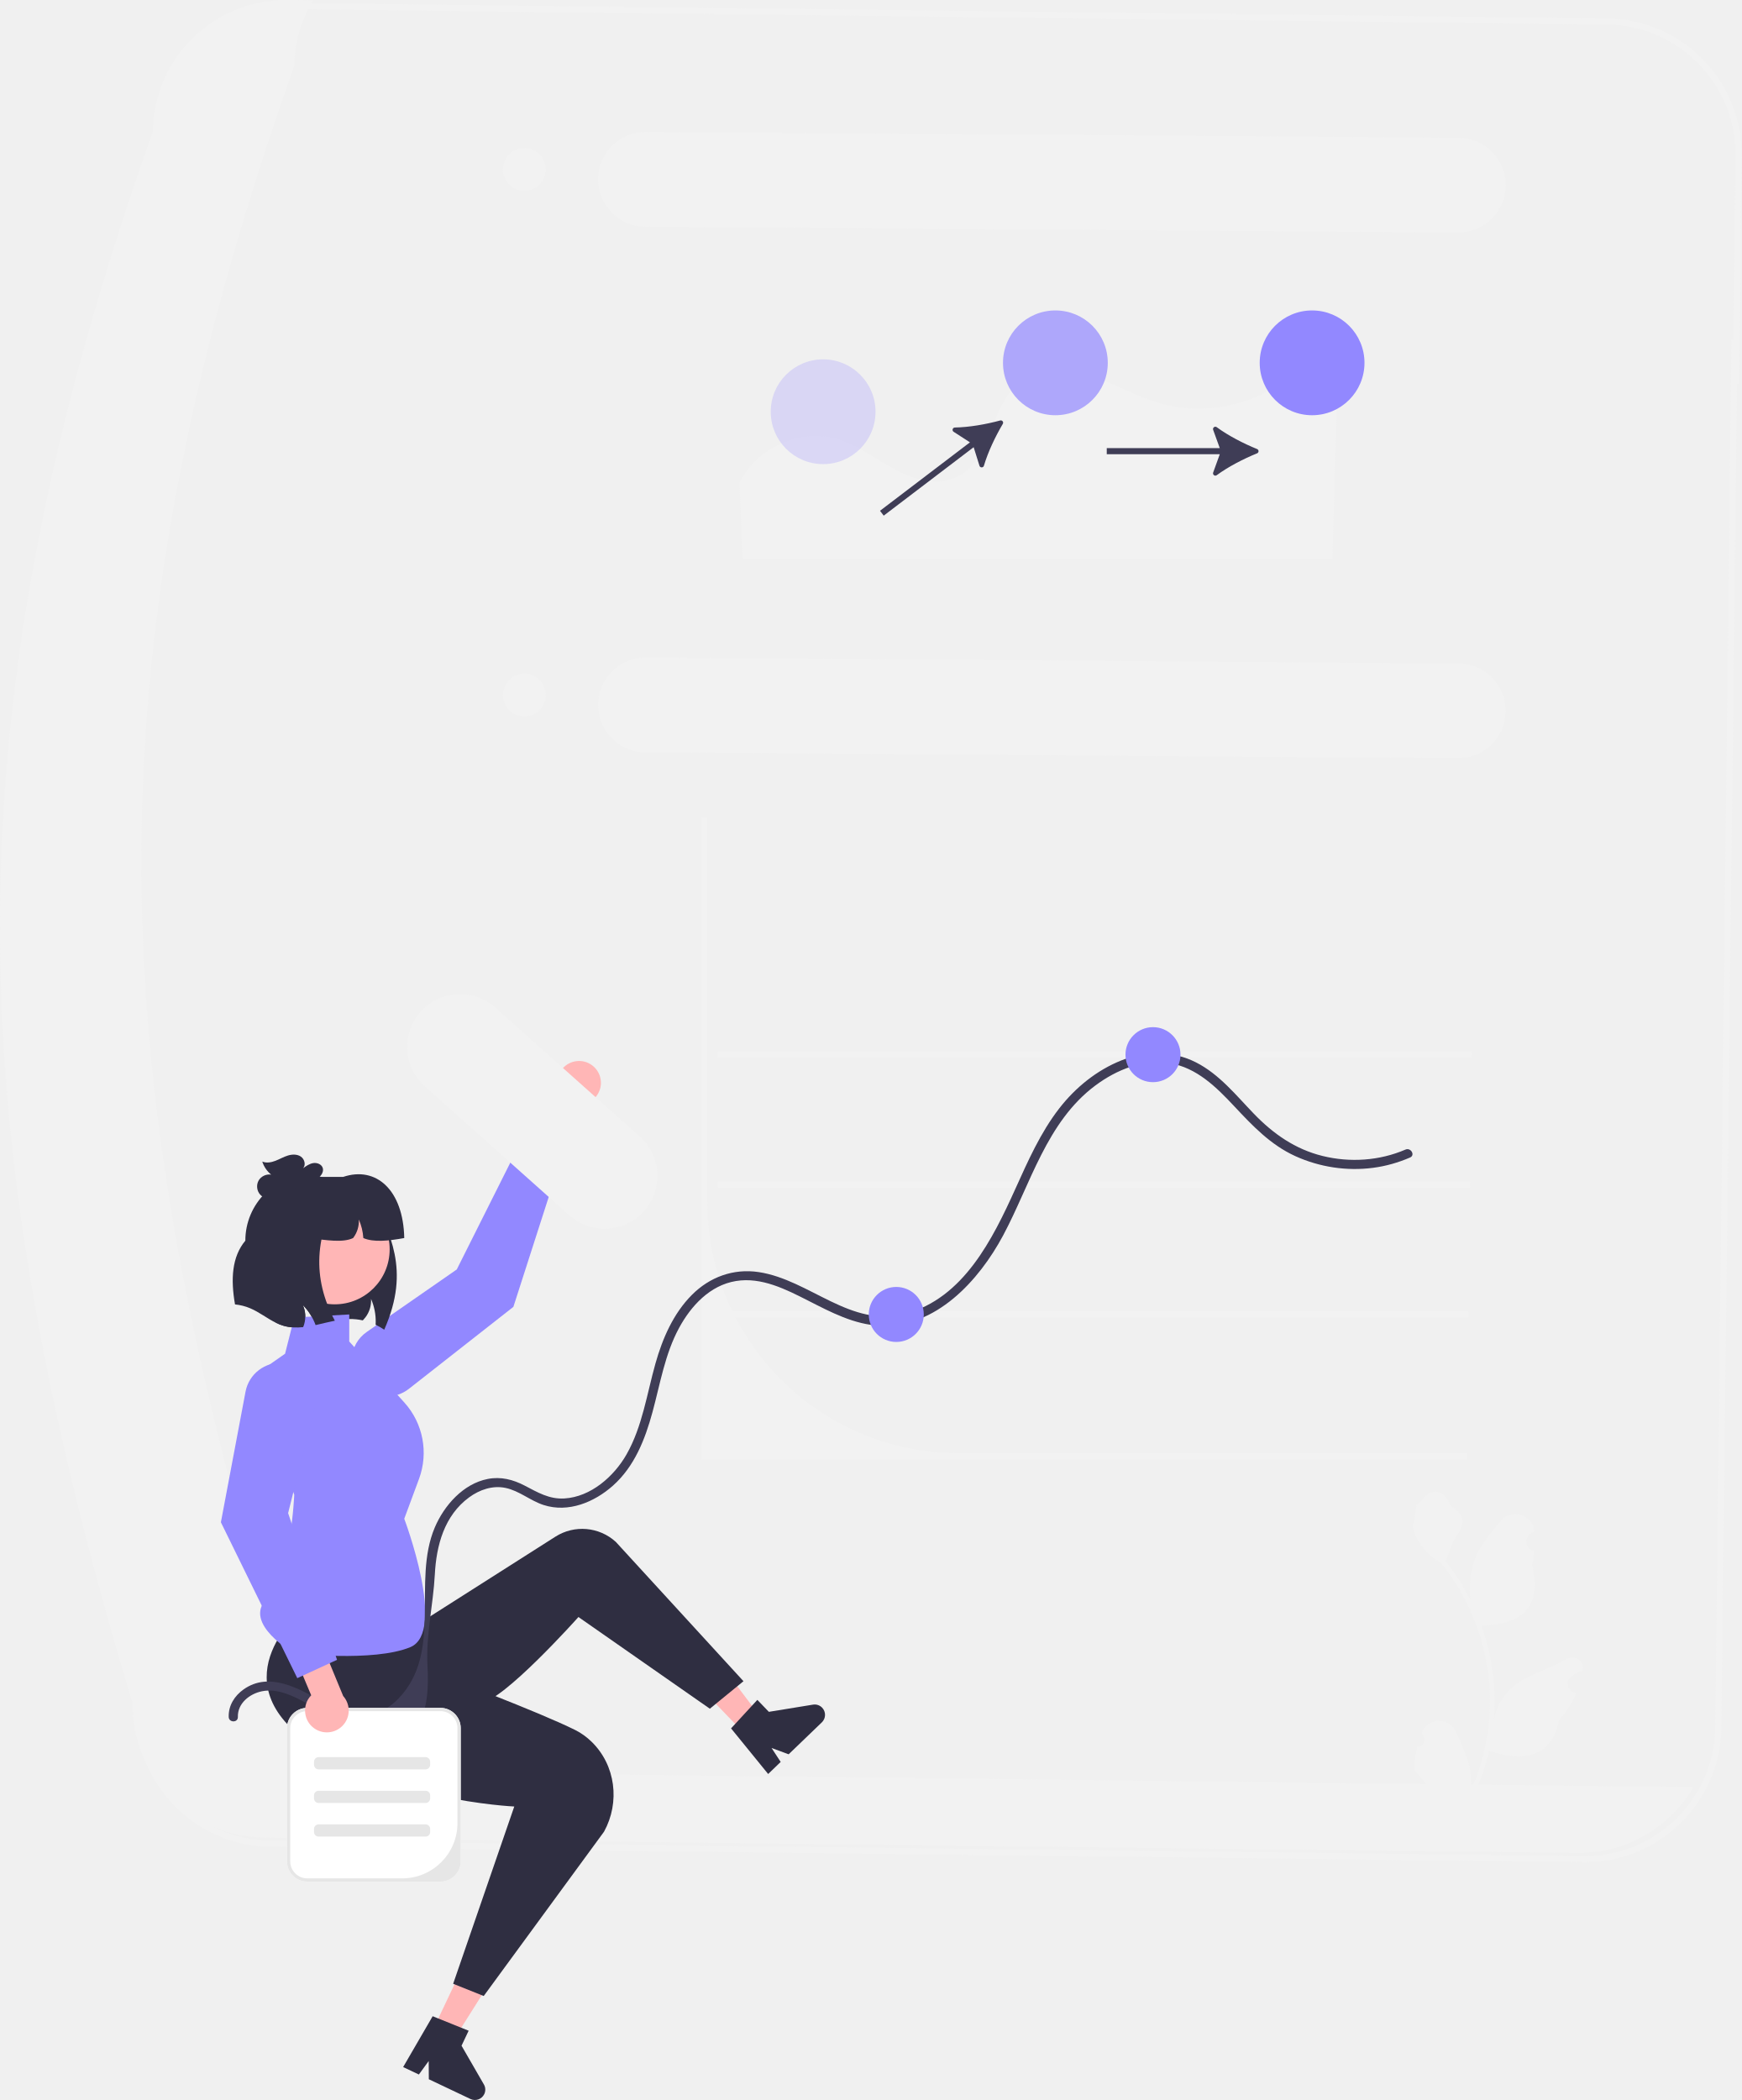
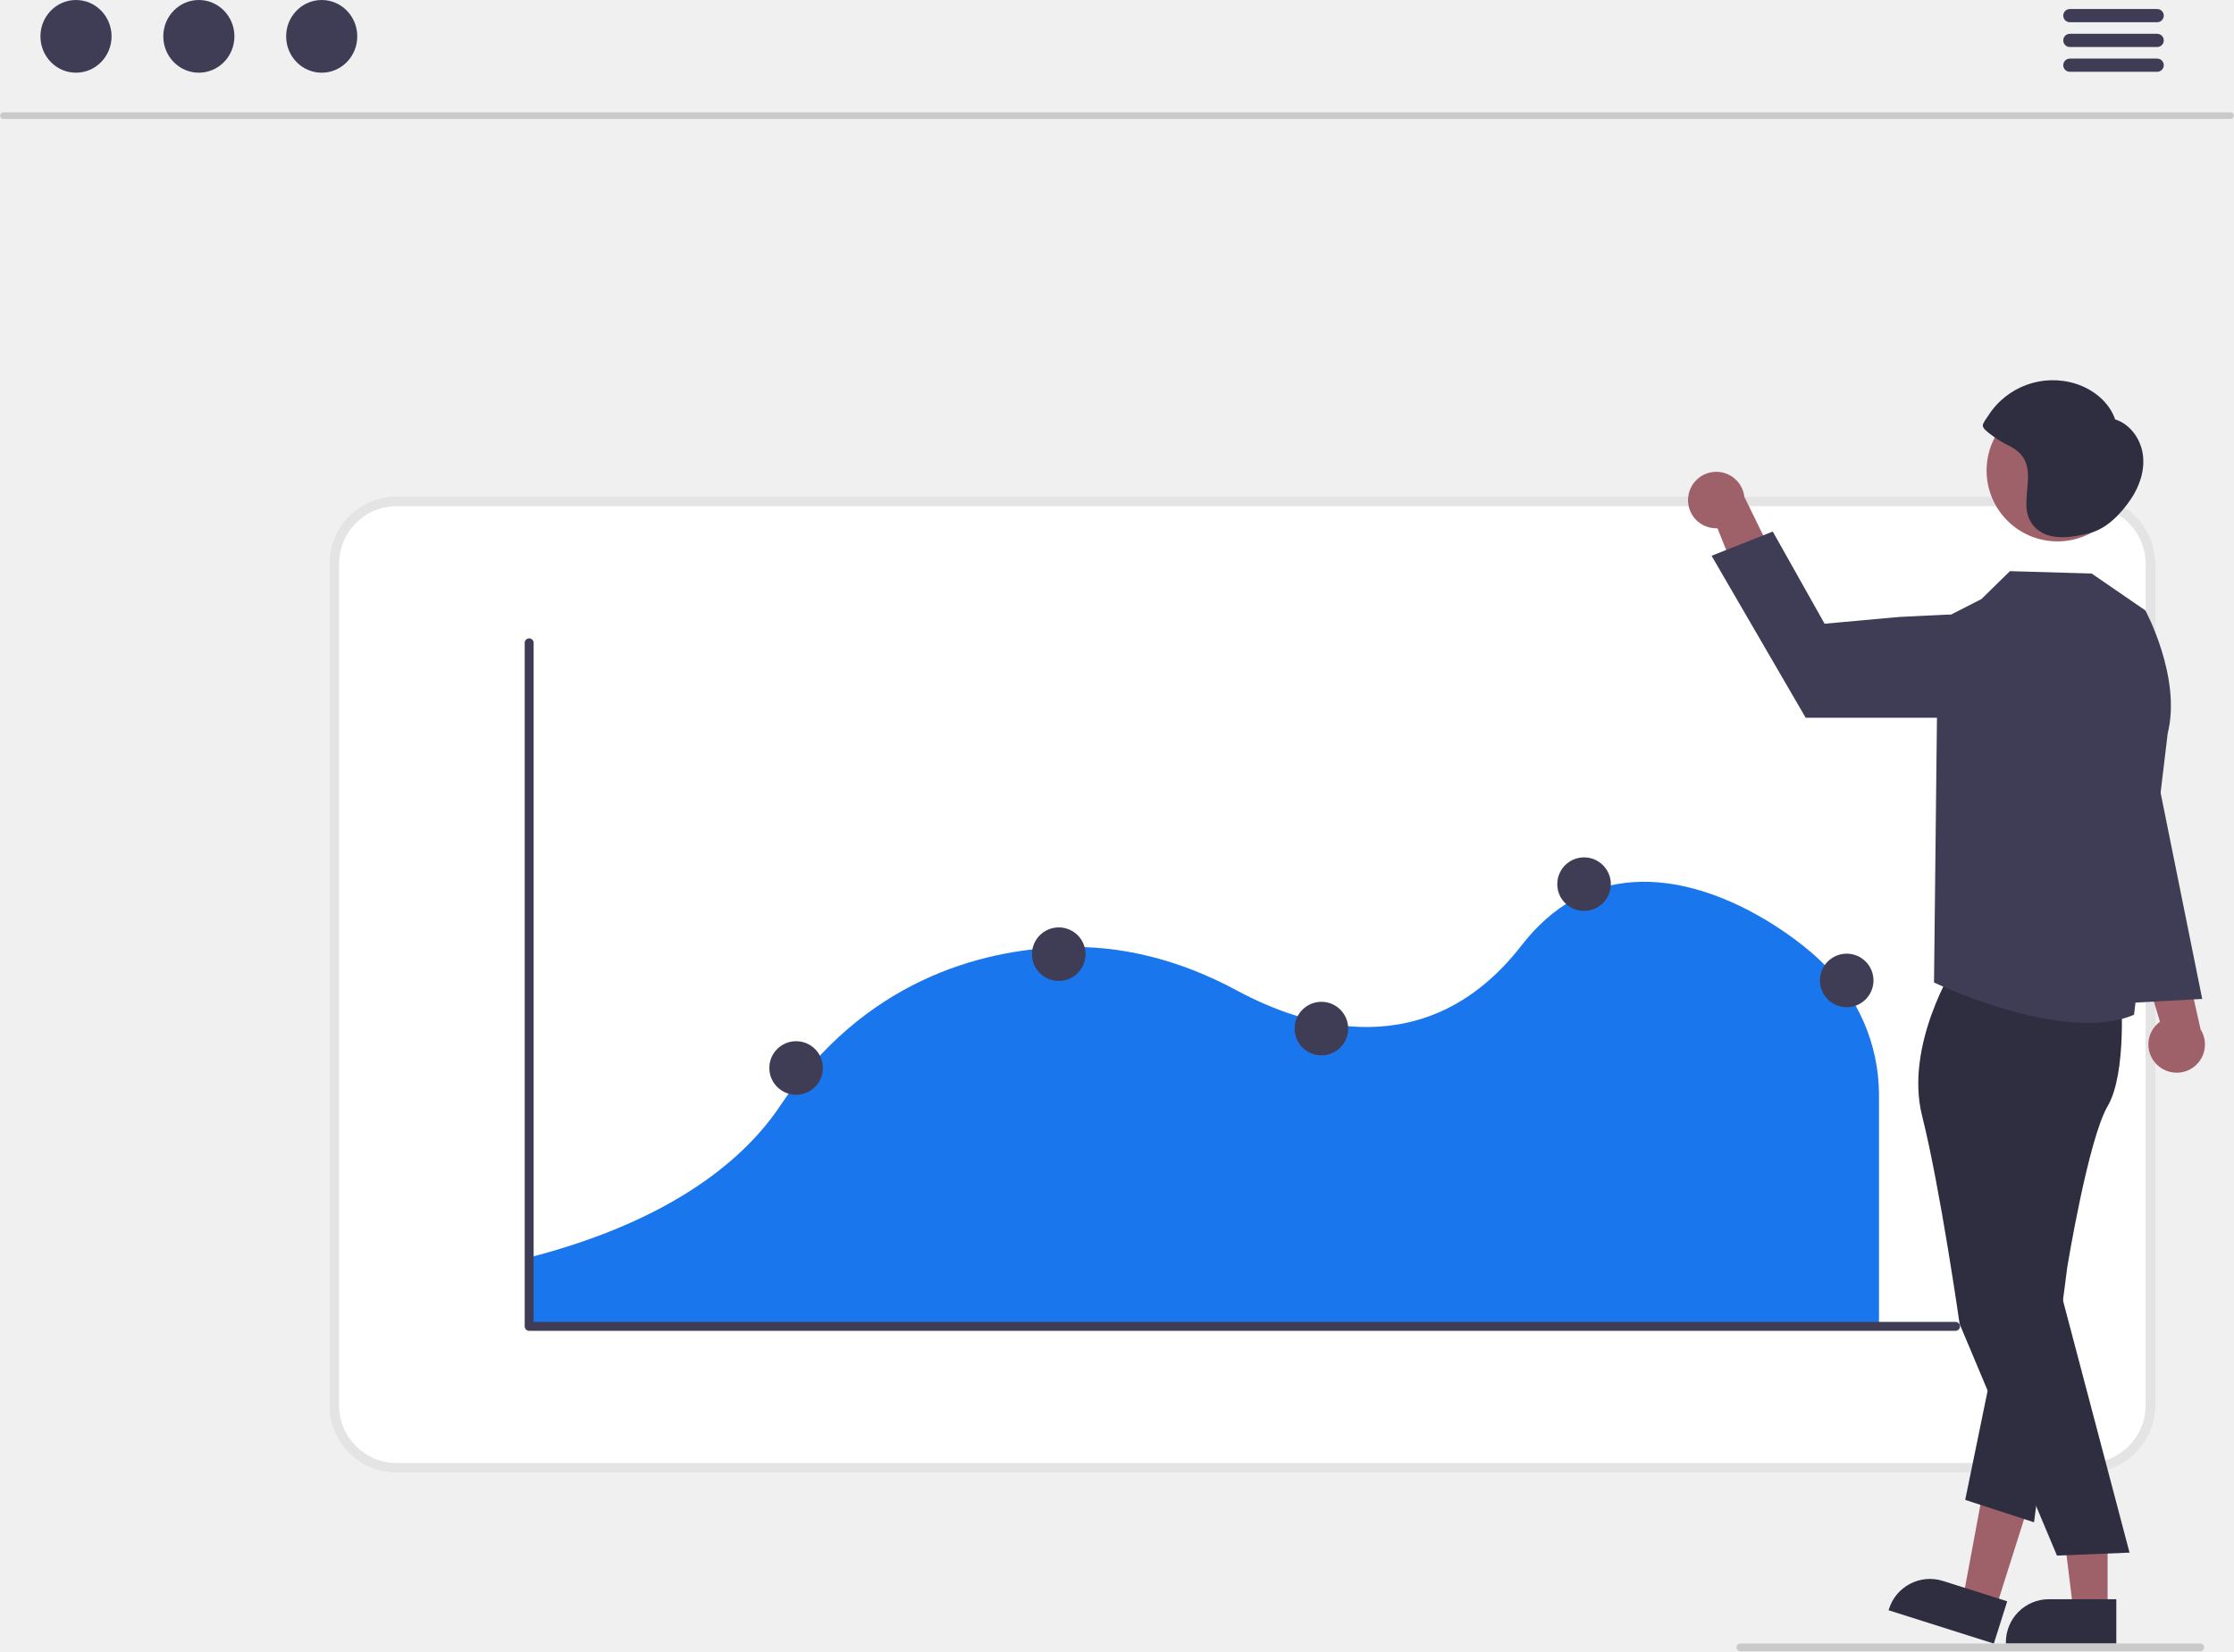
- <svg xmlns="http://www.w3.org/2000/svg" width="569.914" height="687.104">
-   <path fill="#f2f2f2" d="m518.768 609.272-.488-.003-429.96-5.02c-24.439-.316-44.122-20.41-43.95-44.827C14.015 458.73.64 379.437 1.006 302.346c.382-80.463 16.28-162.312 50.028-257.567C51.426 20.525 71.313.996 95.54.996c.157 0 .313 0 .47.002l429.962 5.03c24.494.316 44.204 20.495 43.938 44.981v.001l-.87 74.579-.647.007-5.133 439.734c-.314 24.33-20.227 43.942-44.493 43.942ZM95.54 2.996c-23.193 0-42.218 18.736-42.509 41.975l-.002.165-.055.156C-11.474 227.12-13.213 361.545 46.329 558.99l.044.146-.002.153c-.244 23.386 18.585 42.658 41.973 42.96l429.959 5.02c.155.002.31.003.466.003 23.174 0 42.192-18.73 42.492-41.966l4.74-405.84.02-1.998.55-46.405.638-.005.702-60.071c.254-23.385-18.57-42.657-41.962-42.958l-429.96-5.03c-.148-.002-.3-.003-.448-.003Z" />
-   <path fill="#f2f2f2" d="m480.571 429.078-.03 2h-245.6v-2h245.63zM481.061 386.578l-.02 2h-246.1v-2h246.12zM481.561 344.078l-.02 2h-246.6v-2h246.62z" />
-   <path fill="#f2f2f2" d="m480.021 475.478-.02 2h-250.54v-209.9l2 .02v125.61c0 12.86 2.95 25.03 8.21 35.87.33.67.66 1.34 1.01 2 13.7 26.38 41.28 44.4 73.06 44.4h166.28Z" />
-   <path fill="#f2f2f2" d="M132.582 579.828c-23.992-.308-43.207-19.977-42.954-43.97C32.488 346.38 28.91 211.637 96.282 21.539A42.954 42.954 0 0 1 102.458.102l-8.46-.1C70.005-.25 50.335 18.965 50.027 42.956c-67.373 190.099-63.795 324.842-6.654 514.319-.254 23.993 18.962 43.663 42.954 43.97l429.961 5.027a43.321 43.321 0 0 0 37.795-21.517l-421.5-4.927Z" />
-   <path fill="#ffb6b6" d="M196.557 353.239c.686 4.305-2.824 8.318-7.181 8.194l-14.461 32.593-10-1.784 17.46-38.585c.285-3.213 2.727-5.936 6.058-6.433a7.148 7.148 0 0 1 8.124 6.015Z" />
-   <path fill="#9288ff" d="M118.29 453.374a11.589 11.589 0 0 0 15.484 1.063l34.215-26.84 16.952-52.716-12.325-5.701-23.156 46.182-29.446 20.436c-5.87 4.074-6.691 12.439-1.725 17.576Z" />
-   <path fill="#2f2e41" d="M125.731 435.068a20.13 20.13 0 0 0-2.82-1.61c.02-.26.03-.53.03-.79.05-2.63-.47-5.26-1.53-7.67.14 2.12-.51 4.28-1.79 5.97-.22.3-.46.58-.72.85-.07.07-.14.14-.21.2-1.41-.32-2.87-.47-4.32-.45-1.61.03-3.21.25-4.8.56-1.99.38-3.97.91-5.95 1.35-.12.03-.23.05-.35.08-.91-2.47-2.34-4.73-4.2-6.59.89 1.92 1.07 4.17.49 6.21-.1.36-.22.71-.37 1.05-2.16.22-4.32.16-6.39-.44-.88-.25-1.71-.59-2.52-.99-2.86-1.4-5.44-3.48-8.39-4.73-1.59-.68-3.27-1.1-4.99-1.27-1.44-8.25-1.04-15.57 3.38-20.86 0-12.07 9.79-21.86 21.86-21.86l10.02 3.48 10.12 3.52c4.76 12.7 12.33 23.88 3.45 43.99Z" />
-   <path fill="#ffb6b6" d="m141.863 663.714 6.854 3.25 16.079-25.479-10.116-4.797-12.817 27.026z" />
-   <path fill="#2f2e41" d="m158.342 682.018-7.32-12.678 2.327-4.905-2.42-.98-7.51-3.02-1.84-.745-9.66 16.638 5.144 2.436 3.218-4.418.042 5.967 13.627 6.464a3.396 3.396 0 0 0 4.518-1.612 3.39 3.39 0 0 0-.126-3.147Z" />
-   <path fill="#ffb6b6" d="m243.084 566.672 5.467-5.258-18.134-24.061-8.069 7.762 20.736 21.557z" />
-   <path fill="#2f2e41" d="m266.037 557.744-14.449 2.355-3.763-3.913-1.773 1.917-5.484 5.954-1.348 1.456 12.139 14.926 4.099-3.948-2.992-4.574 5.596 2.074 10.87-10.455a3.396 3.396 0 0 0 .093-4.796 3.39 3.39 0 0 0-2.988-.996ZM127.281 523.078l-27-6 .181 8.215s-28.18 21.785-2.18 42.785 70 23 70 23l-20 58 10 4 39.372-53.768c5.302-9.64 3.803-21.786-4.095-29.445-1.528-1.481-3.278-2.787-5.278-3.787-12-6-44-18-44-18l-16-16-1-9Z" />
-   <path fill="#2f2e41" d="m126.281 538.078 55.457-35.29a16.332 16.332 0 0 1 19.776 1.714l41.767 45.576-11 9-43-30s-25 28-32 28-31-19-31-19Z" />
-   <path fill="#9288ff" d="M96.281 540.929s-17.032-9.654-9.016-17.827c8.016-8.173 9.016-34.016 9.016-34.016l-13-39.157 10-7 3-11.85 18-1v8.85l18.031 19.963a24.551 24.551 0 0 1 4.804 24.983l-4.835 13.054s14 37 2 42-38 2-38 2Z" />
-   <path fill="#f2f2f2" d="m186.358 397.701-47.297-42.208c-7.144-6.335-7.8-17.262-1.465-24.406 6.335-7.144 17.262-7.8 24.406-1.465l.082.073 47.297 42.208c7.104 6.38 7.69 17.31 1.31 24.415-6.35 7.072-17.22 7.69-24.333 1.383Z" />
-   <circle cx="109.525" cy="408.787" r="17.979" fill="#ffb6b6" />
-   <path fill="#2f2e41" d="M118.891 405.078c-.13-2.09-.64-4.16-1.48-6.08.14 2.12-.51 4.28-1.79 5.97-.03.04-.06.07-.08.11-3.305 1.605-8.877.698-14.26 0v-20h11c10.8-3.64 19.69 4.28 20 20-5.181.939-10.038 1.453-13.39 0Z" />
-   <path fill="#2f2e41" d="M109.571 432.128c-1.99.38-3.97.91-5.95 1.35-.12.03-.23.05-.35.08-.91-2.47-2.34-4.73-4.2-6.59.89 1.92 1.07 4.17.49 6.21-.1.36-.22.71-.37 1.05-2.16.22-4.32.16-6.39-.44-.88-.25-1.71-.59-2.52-.99v-42.72h21c-8.15 13.88-9.31 27.88-1.71 42.05Z" />
-   <path fill="#2f2e41" d="M105.603 382.131c-.383-1.201-1.847-1.774-3.093-1.58s-2.32.954-3.343 1.693c.996-1.084.49-2.996-.73-3.821-1.218-.825-2.847-.768-4.253-.336s-2.688 1.196-4.062 1.723-2.94.807-4.302.247a9.117 9.117 0 0 0 2.91 4.277c-1.603-.28-3.34.55-4.129 1.975-.787 1.424-.568 3.337.521 4.547 1.251 1.387 3.367 1.713 5.183 1.277 1.817-.436 3.407-1.507 4.939-2.576 1.531-1.07 3.086-2.177 4.879-2.704l-5.892 3.706a68.585 68.585 0 0 0 8.729-4.391c.748-.447 1.504-.92 2.05-1.599.548-.678.858-1.607.593-2.438Z" />
-   <path fill="#3f3d56" d="M77.839 561.771c-.136-4.44 3.839-7.59 7.902-8.405 5.163-1.035 10.433 1.628 14.808 4.047 7.817 4.323 16.887.036 25.24 5.284 12.329 7.747 14.876-3.857 14.1-17.558-.573-10.104 1.874-20.028 2.395-29.968.502-9.573 3.109-19.298 11.224-25.245 3.407-2.496 7.651-3.974 11.881-3.098 4.519.936 8.128 4.183 12.482 5.597 8.101 2.63 16.622-.92 22.698-6.332 7.067-6.296 10.517-15.152 12.946-24.082 2.518-9.26 4.056-18.955 8.672-27.486 3.94-7.279 10.128-13.997 18.656-15.386 8.357-1.36 16.364 2.737 23.576 6.405 7.423 3.776 15.097 7.867 23.602 8.22 18.224.754 32.302-14.752 40.2-29.495 9.015-16.828 14.242-37.247 30.259-49.143 6.884-5.114 15.618-8.684 24.316-7.25 8.79 1.447 15.211 7.823 21.049 14.054 5.98 6.383 11.916 12.672 20.018 16.348 7.95 3.607 16.833 4.959 25.493 3.816 4.183-.552 8.185-1.698 12.054-3.37 1.768-.763.242-3.348-1.514-2.59-8.487 3.666-18.147 4.302-27.1 2.095-8.997-2.216-16.165-7.248-22.517-13.836-5.816-6.03-11.284-12.897-18.892-16.773-7.695-3.92-16.52-3.82-24.462-.657-8.053 3.207-15.03 8.88-20.32 15.7-6.145 7.924-10.232 17.21-14.34 26.287-7.425 16.405-16.944 35.78-35.94 40.878-17.987 4.828-31.295-11.087-48.072-13.614-8.248-1.242-16.054 1.614-21.895 7.505-6.047 6.1-9.542 14.166-11.852 22.315-2.83 9.985-4.286 20.68-9.482 29.822-4.107 7.227-11.714 13.93-20.359 14.43-4.951.288-8.743-1.997-12.976-4.205-3.815-1.99-7.8-3.014-12.088-2.177-8.033 1.567-14.273 8.665-17.34 15.901-7.567 17.848 2.852 40.784-11.96 56.046-2.706 2.79-6.179 4.887-10.1 5.314-5.251.572-10.162-1.873-14.615-4.354-7.69-4.284-17.428-10.013-25.857-4.066-2.99 2.11-5.004 5.294-4.89 9.026.059 1.926 3.059 1.935 3 0Z" />
-   <circle cx="377.281" cy="345.078" r="9" fill="#9288ff" />
-   <circle cx="293.281" cy="430.078" r="9" fill="#9288ff" />
-   <path fill="#f2f2f2" d="M241.963 157.986c5.52-11.454 19.839-17.833 32.045-14.276 6.877 2.004 12.644 6.608 18.967 9.973 6.323 3.364 14.167 5.454 20.527 2.16 10.933-5.66 10.266-22.562 19.775-30.382 6.33-5.204 15.616-4.961 23.439-2.521 7.822 2.44 14.976 6.748 22.85 9.019 14.65 4.226 31.311.672 42.963-9.165.117-.098.232-.197.345-.297 5.769-5.082 14.808-.894 14.597 6.791l-1.475 53.594h-193l-1.033-24.896Z" />
-   <path fill="#3f3d56" d="M411.345 148.328a.757.757 0 0 0 0-1.407c-4.437-1.8-9.406-4.362-13.203-7.15-.608-.445-1.42.17-1.164.879l2.161 5.974h-36.983v2h36.984l-2.162 5.977c-.257.71.556 1.324 1.164.878 3.797-2.787 8.766-5.35 13.203-7.15ZM328.139 138.696a.757.757 0 0 0-.852-1.12c-4.621 1.254-10.127 2.223-14.837 2.304-.754.013-1.028.994-.394 1.403l5.337 3.447-29.434 22.392 1.21 1.592 29.435-22.393 1.898 6.066c.226.72 1.245.717 1.458-.006 1.335-4.517 3.738-9.566 6.179-13.685Z" />
-   <circle cx="429.346" cy="118.717" r="17.143" fill="#9288ff" />
-   <circle cx="345.346" cy="118.717" r="17.143" fill="#9288ff" opacity=".7" />
-   <circle cx="269.346" cy="134.717" r="17.143" fill="#9288ff" opacity=".25" />
-   <g fill="#f2f2f2">
-     <path d="m477.307 217.075-265.993-1.906c-8.55-.061-15.55 6.839-15.61 15.388-.062 8.55 6.838 15.55 15.388 15.611l265.993 1.907c8.55.06 15.55-6.84 15.61-15.389.062-8.55-6.838-15.55-15.388-15.61Z" />
-     <circle cx="171.577" cy="227.433" r="7" />
-   </g>
-   <g fill="#f2f2f2">
-     <path d="M477.307 45.075 211.314 43.17c-8.55-.061-15.55 6.839-15.61 15.388-.062 8.55 6.838 15.55 15.388 15.611l265.993 1.907c8.55.06 15.55-6.84 15.61-15.389.062-8.55-6.838-15.55-15.388-15.61Z" />
-     <circle cx="171.577" cy="55.433" r="7" />
-   </g>
-   <path fill="#fff" d="M144.114 615.652H100.55a6.648 6.648 0 0 1-6.641-6.64v-43.565c0-3.662 2.979-6.641 6.64-6.641h43.565c3.662 0 6.641 2.979 6.641 6.64v43.565c0 3.662-2.979 6.641-6.64 6.641Z" />
-   <path fill="#e6e6e6" d="M144.114 615.652H100.55a6.648 6.648 0 0 1-6.641-6.64v-43.565c0-3.662 2.979-6.641 6.64-6.641h43.565c3.662 0 6.641 2.979 6.641 6.64v43.565c0 3.662-2.979 6.641-6.64 6.641Zm-43.564-55.784a5.578 5.578 0 0 0-5.578 5.578v43.565a5.578 5.578 0 0 0 5.578 5.578h31.047c9.994 0 18.096-8.101 18.096-18.095v-31.048a5.578 5.578 0 0 0-5.579-5.578H100.55Z" />
-   <path fill="#f2f2f2" d="M463.745 571.485c2.066.13 3.208-2.437 1.645-3.933l-.155-.619.061-.148c2.09-4.982 9.17-4.947 11.242.042 1.838 4.428 4.18 8.864 4.756 13.546a18.029 18.029 0 0 1-.317 6.2c4.308-9.41 6.575-19.686 6.575-30.02 0-2.597-.142-5.194-.433-7.783a71.607 71.607 0 0 0-.994-6.31c-2.306-11.278-7.299-22.02-14.5-30.99-3.462-1.893-6.35-4.851-8.093-8.397-.627-1.279-1.118-2.655-1.35-4.056.394.052 1.485-5.949 1.188-6.317.55-.833 1.532-1.247 2.132-2.06 2.982-4.044 7.09-3.338 9.236 2.157 4.582 2.313 4.626 6.148 1.815 9.837-1.789 2.347-2.035 5.522-3.604 8.035.161.206.33.407.49.613a73.591 73.591 0 0 1 7.682 12.169c-.61-4.766.29-10.508 1.826-14.21 1.748-4.217 5.025-7.769 7.91-11.415 3.467-4.379 10.574-2.468 11.185 3.084l.017.16c-.429.243-.849.5-1.259.77-2.34 1.548-1.53 5.175 1.241 5.602l.063.01a30.628 30.628 0 0 1-.807 4.58c3.702 14.315-4.29 19.53-15.702 19.764-.252.129-.497.258-.749.38a73.187 73.187 0 0 1 2.764 9.98 73.856 73.856 0 0 1 1.28 9.048c.296 3.83.27 7.68-.052 11.504l.019-.136c.82-4.211 3.107-8.145 6.427-10.87 4.945-4.063 11.932-5.559 17.268-8.824 2.568-1.572 5.86.459 5.411 3.437l-.022.142c-.794.323-1.57.698-2.319 1.118-.428.241-.848.498-1.258.77-2.34 1.547-1.531 5.173 1.24 5.601l.064.01.129.02a30.655 30.655 0 0 1-5.639 8.829c-2.314 12.497-12.256 13.682-22.89 10.043h-.006a75.092 75.092 0 0 1-5.045 14.726h-18.02c-.065-.2-.123-.407-.18-.607 1.666.104 3.345.007 4.985-.297-1.337-1.64-2.674-3.294-4.01-4.934a1.12 1.12 0 0 1-.085-.097c-.678-.84-1.362-1.673-2.04-2.513a29.99 29.99 0 0 1 .878-7.64v-.001Z" />
-   <path fill="#ffb6b6" d="M102.887 565.545c-3.606-2.449-4.127-7.754-1.052-10.844l-13.846-32.86 8.147-6.064 16.16 39.148c2.145 2.408 2.457 6.052.538 8.82a7.148 7.148 0 0 1-9.947 1.8Z" />
-   <path fill="#9288ff" d="M92.694 445.946a11.589 11.589 0 0 0-12.35 9.4l-8.063 42.732 25 51 13-6-16-48 8.693-34.773c1.733-6.932-3.159-13.765-10.28-14.359Z" />
-   <path fill="#e6e6e6" d="M104.255 574.922c-.827 0-1.5.673-1.5 1.5v1c0 .827.673 1.5 1.5 1.5h35c.828 0 1.5-.673 1.5-1.5v-1c0-.827-.672-1.5-1.5-1.5h-35ZM104.255 585.922c-.827 0-1.5.673-1.5 1.5v1c0 .827.673 1.5 1.5 1.5h35c.828 0 1.5-.673 1.5-1.5v-1c0-.827-.672-1.5-1.5-1.5h-35ZM104.255 596.922c-.827 0-1.5.673-1.5 1.5v1c0 .827.673 1.5 1.5 1.5h35c.828 0 1.5-.673 1.5-1.5v-1c0-.827-.672-1.5-1.5-1.5h-35Z" />
+ <svg xmlns="http://www.w3.org/2000/svg" width="686.31" height="507.375" data-name="Layer 1">
+   <path fill="#f0f0f0" d="M582.707 507.375h-29.02c-.43-.78-.83-1.58-1.2-2.39-3.34-7.15-4.75-15.13-6.1-22.95l-2.19-12.7q10.5 7.635 20.99 15.26c2.28 1.66 4.61 3.39 6.8 5.26 4.61 3.91 8.59 8.43 10.15 14.17.08.32.16.64.22.96a19.466 19.466 0 0 1 .35 2.39Z" />
+   <path fill="#f0f0f0" d="M586.776 504.985a.775.775 0 0 1-.01.15 10.487 10.487 0 0 1-.54 2.24h-13.03a16.312 16.312 0 0 1-1.04-2.39 17.499 17.499 0 0 1-.85-3.39 35.218 35.218 0 0 1 .68-11.74c.25-1.25.52-2.51.79-3.75l1.54-7.08 7.71 12.39c2.58 4.15 5.26 8.72 4.75 13.57Z" />
+   <path fill="#cacaca" d="M685.317 36.552H.993a1.016 1.016 0 0 1 0-2.03h684.324a1.016 1.016 0 0 1 0 2.03Z" />
+   <ellipse cx="23.348" cy="11.169" fill="#3f3d56" rx="10.925" ry="11.169" />
+   <ellipse cx="61.09" cy="11.169" fill="#3f3d56" rx="10.925" ry="11.169" />
+   <ellipse cx="98.832" cy="11.169" fill="#3f3d56" rx="10.925" ry="11.169" />
+   <path fill="#3f3d56" d="M662.703 6.832h-26.816a2.031 2.031 0 0 1 0-4.062h26.816a2.031 2.031 0 0 1 0 4.062ZM662.703 14.447h-26.816a2.031 2.031 0 0 1 0-4.062h26.816a2.031 2.031 0 0 1 0 4.062ZM662.703 22.062h-26.816a2.031 2.031 0 0 1 0-4.062h26.816a2.031 2.031 0 0 1 0 4.062Z" />
+   <path fill="#f0f0f0" d="M584.42 381.975H64.833a20.73 20.73 0 0 1-20.705-20.706V102.681a20.73 20.73 0 0 1 20.705-20.706h519.589a20.73 20.73 0 0 1 20.706 20.706v258.588a20.73 20.73 0 0 1-20.706 20.706Z" />
+   <path fill="#fff" d="M641.455 452.53H121.867a20.73 20.73 0 0 1-20.706-20.706V173.235a20.73 20.73 0 0 1 20.706-20.705h519.588a20.73 20.73 0 0 1 20.706 20.705v258.589a20.73 20.73 0 0 1-20.706 20.706Z" />
+   <path fill="#e4e4e4" d="M641.455 452.53H121.867a20.73 20.73 0 0 1-20.706-20.706V173.235a20.73 20.73 0 0 1 20.706-20.705h519.588a20.73 20.73 0 0 1 20.706 20.705v258.589a20.73 20.73 0 0 1-20.706 20.706Zm-519.588-297a17.726 17.726 0 0 0-17.706 17.705v258.589a17.726 17.726 0 0 0 17.706 17.706h519.588a17.726 17.726 0 0 0 17.706-17.706V173.235a17.726 17.726 0 0 0-17.706-17.705Z" />
+   <path fill="#1a76ed" d="M418.612 603.569h415.48v-71.212a56.386 56.386 0 0 0-17.294-40.164l-.113-.11c-7.42-7.446-32.22-26.343-57.88-24.74-13.555.843-25.159 7.376-34.49 19.415-29.047 37.49-67.203 24.835-87.362 13.955-17.766-9.59-35.91-14.091-53.93-13.375-25.238.987-60.761 10.284-86.668 48.975-9.894 14.765-31.413 34.808-77.743 46.587Z" style="isolation:isolate" transform="translate(-256.845 -196.312)" />
+   <path fill="#3f3d56" d="M600.755 408.913H162.567a1.371 1.371 0 0 1-1.372-1.372V197.518a1.371 1.371 0 0 1 2.743 0V406.17h436.817a1.371 1.371 0 1 1 0 2.743Z" />
+   <circle cx="325.261" cy="293.183" r="8.228" fill="#3f3d56" />
+   <circle cx="486.639" cy="271.666" r="8.228" fill="#3f3d56" />
+   <circle cx="405.95" cy="316.045" r="8.228" fill="#3f3d56" />
+   <circle cx="244.573" cy="328.148" r="8.228" fill="#3f3d56" />
+   <circle cx="567.327" cy="301.252" r="8.228" fill="#3f3d56" />
+   <path fill="#9e616a" d="M662.647 327.133a8.629 8.629 0 0 1 .92-13.199l-8.87-29.352 15.27 4.549 6.084 27.176a8.675 8.675 0 0 1-13.404 10.826ZM518.653 152.588a8.629 8.629 0 0 0 8.97 9.726l11.425 28.456 9.076-13.098-12.241-25.013a8.675 8.675 0 0 0-17.23-.07ZM647.472 494.812h-10.52l-5.004-40.577 15.526.001-.002 40.576z" />
+   <path fill="#2f2e41" d="m650.155 505.01-33.92-.002v-.429a13.204 13.204 0 0 1 13.202-13.202h20.719Z" />
+   <path fill="#9e616a" d="m613.047 494.478-10.029-3.175 7.475-40.196 14.802 4.687-12.248 38.684z" />
+   <path fill="#2f2e41" d="m612.528 505.01-32.339-10.239.13-.409a13.204 13.204 0 0 1 16.571-8.602h.001l19.751 6.253ZM600.588 296.496s-15.609 24.509-10.093 46.383 11.522 63.92 11.522 63.92l29.906 71.172 22.293-.91-22.139-83.913.876-56.107s15.387-26.814 12.39-35.161-44.755-5.384-44.755-5.384Z" />
+   <path fill="#2f2e41" d="M651.581 305.259s1.92 24.313-4.086 34.61-12.406 49.488-12.406 49.488l-10.21 78.383-21.146-6.882 18.032-87.818 14.173-69.079Z" />
+   <path fill="#3f3d56" d="m659.08 187.56-16.5-11.34-25.108-.73-8.743 8.572-13.343 6.814-1.236 111.004s39.957 19.152 61.453 9.907l10.34-86.472c4.291-17.161-6.864-37.755-6.864-37.755Z" />
+   <path fill="#3f3d56" d="M598.737 220.54h-44.01l-28.914-49.77 18.801-7.448 15.923 28.324 23.045-2.086 14.39-.696a15.847 15.847 0 0 1 16.494 17.76 15.866 15.866 0 0 1-15.729 13.916Z" />
+   <circle cx="632.073" cy="144.579" r="21.769" fill="#9e616a" />
+   <path fill="#2f2e41" d="M658.304 139.626c-.669-4.779-3.906-9.317-8.509-10.765-1.829-5.31-6.672-9.22-12.024-10.924a23.487 23.487 0 0 0-27.001 9.848c-.41.644-1.669 2.226-1.634 2.994.045.976 1.538 1.984 2.288 2.599a33.54 33.54 0 0 0 5.981 3.692c7.828 4.058 5.222 10.436 5.116 17.664-.051 3.512 1.121 6.51 4.116 8.517 4.322 2.895 10.508 1.743 15.211.581 5.336-1.318 9.773-6.006 12.816-10.526 2.696-4.003 4.308-8.9 3.64-13.68Z" />
+   <path fill="#3f3d56" d="m658.087 215.476 18.46 91.457-27.214 1.489 8.754-92.946z" />
+   <path fill="#cacaca" d="M677.147 506.175a1.195 1.195 0 0 1-1.19 1.2h-141.3a1.195 1.195 0 0 1 0-2.39h141.3a1.193 1.193 0 0 1 1.19 1.19Z" />
</svg>
